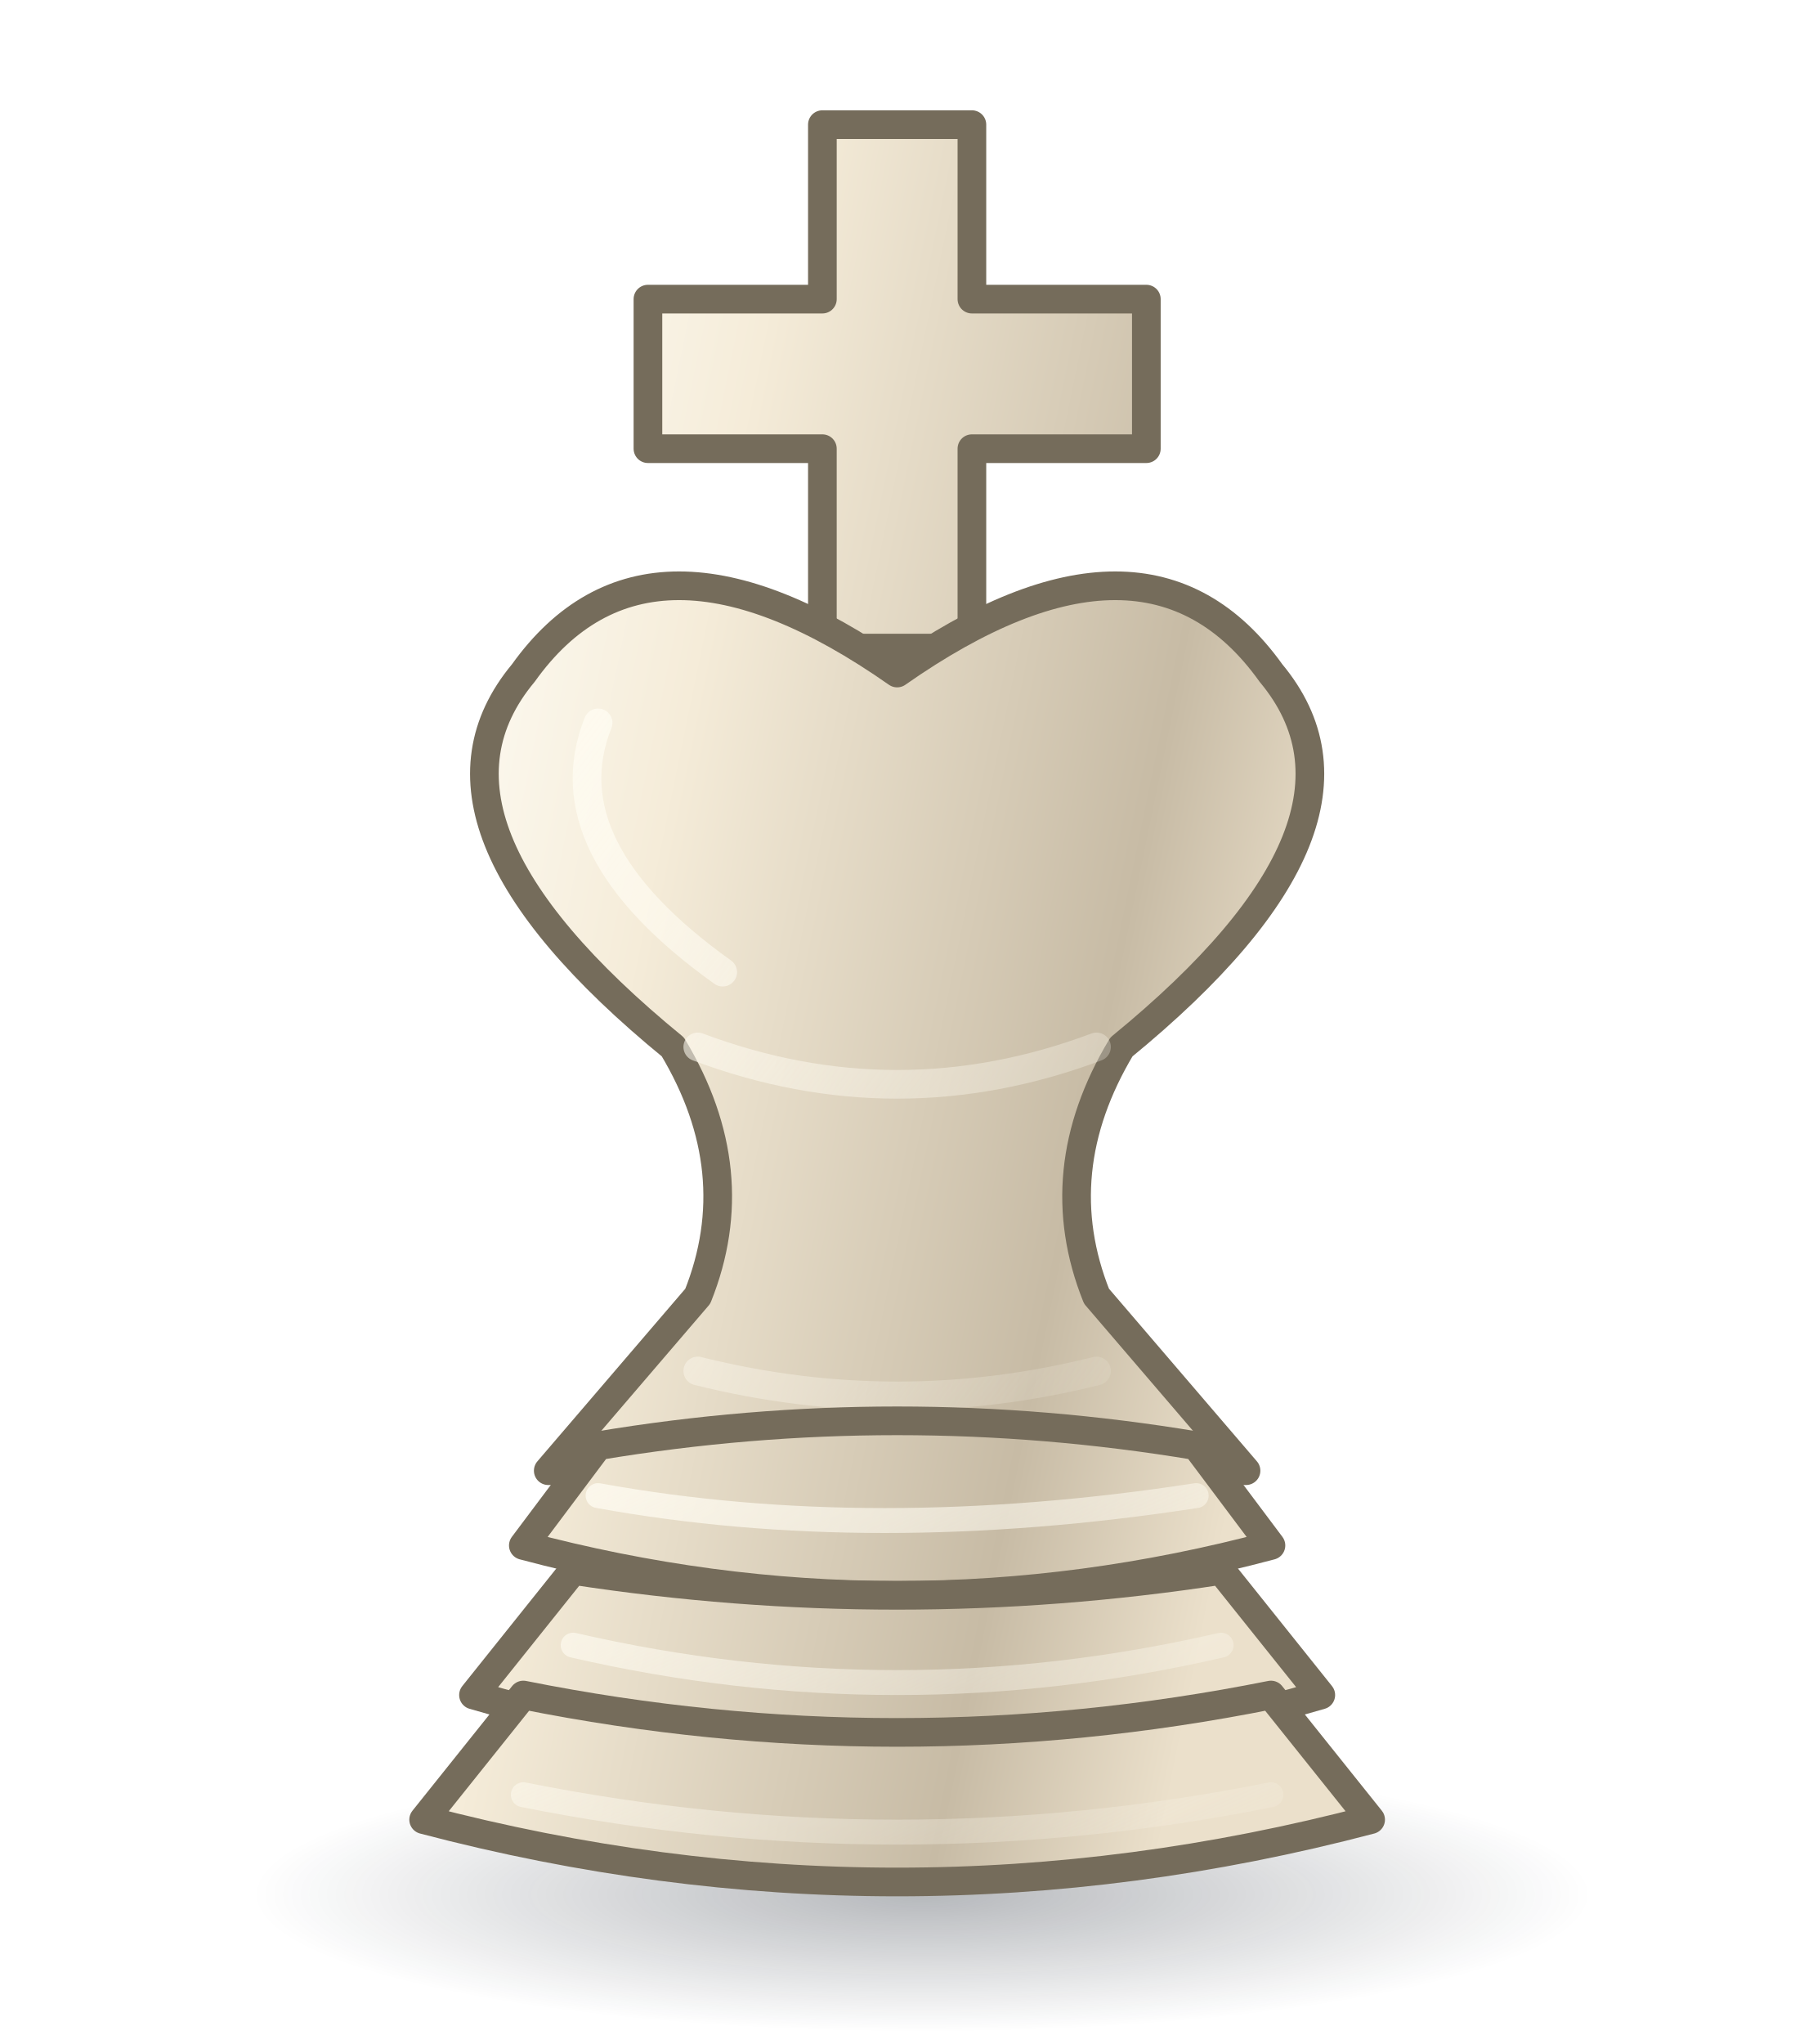
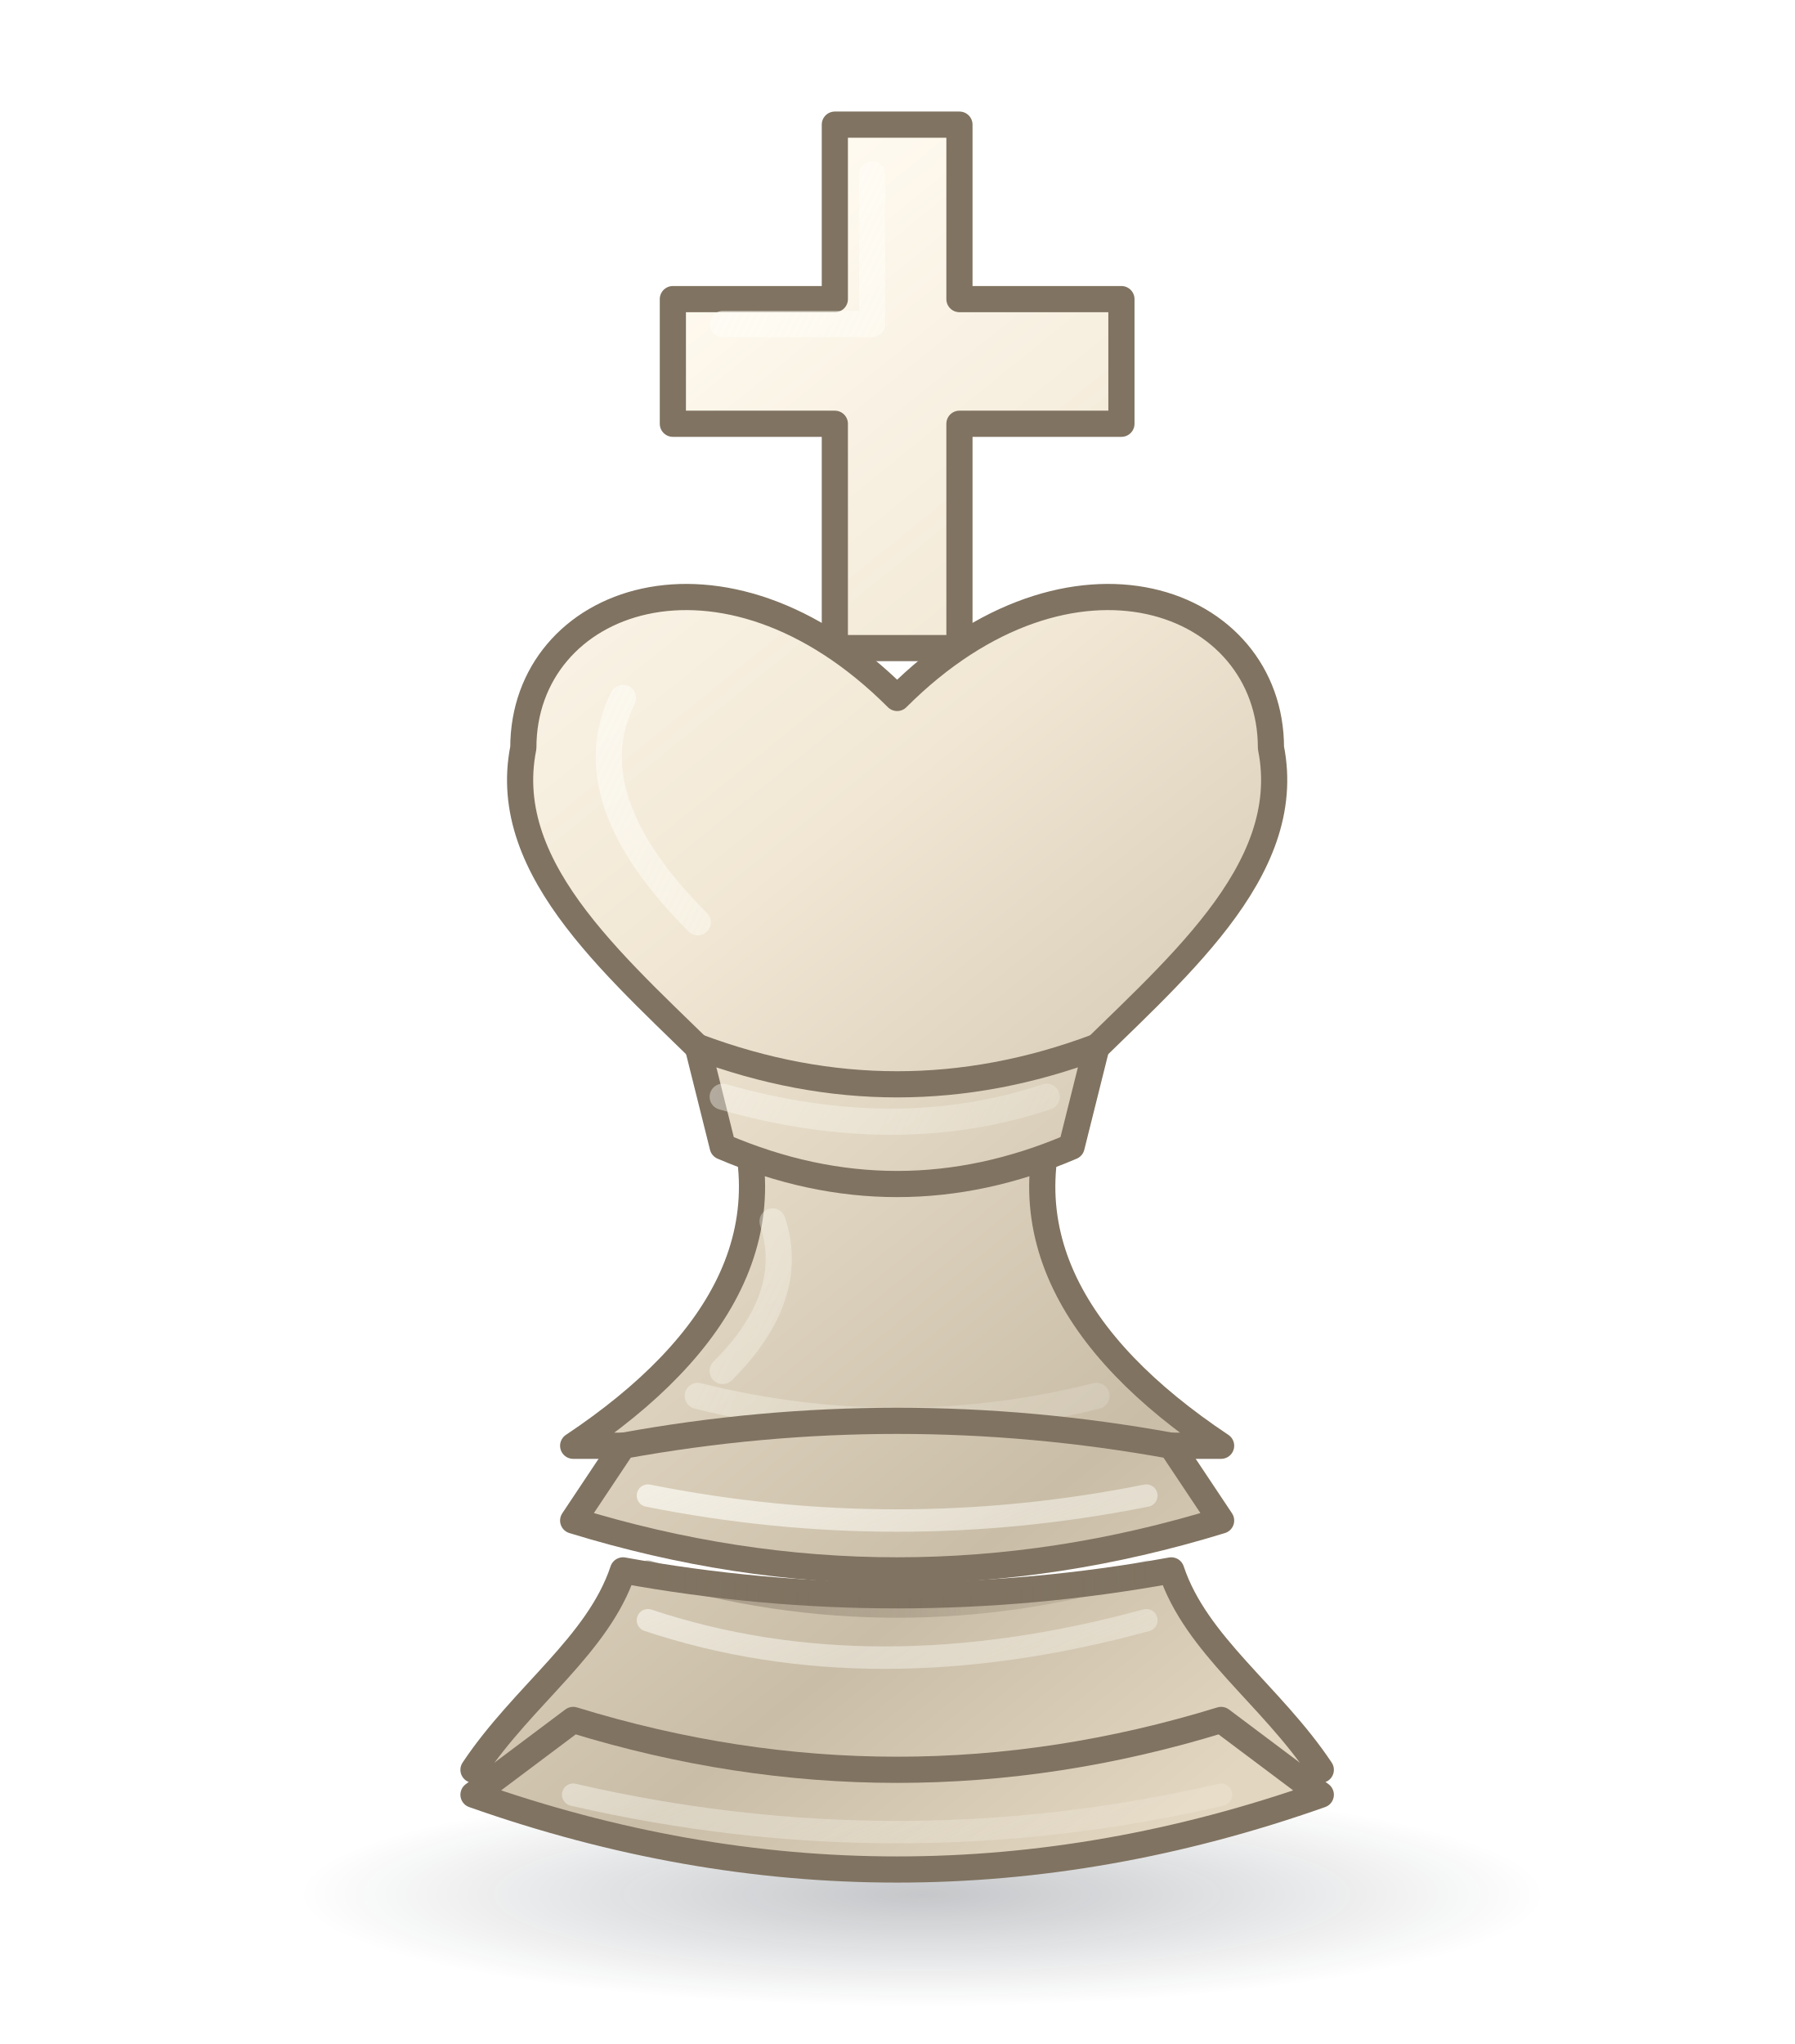
<svg xmlns="http://www.w3.org/2000/svg" viewBox="0 0 72 82">
  <defs>
-     <linearGradient id="body" x1="17" y1="20" x2="56" y2="28" gradientUnits="userSpaceOnUse">
-       <stop offset="0" stop-color="#fffef8" />
-       <stop offset=".3" stop-color="#f5ecd9" />
-       <stop offset=".78" stop-color="#c7bba5" />
-       <stop offset="1" stop-color="#ebe0cb" />
+     <linearGradient id="body" x1="19" y1="18" x2="57" y2="65" gradientUnits="userSpaceOnUse">
+       <stop stop-color="#fffaf0" />
+       <stop offset=".34" stop-color="#f1e7d4" />
+       <stop offset=".78" stop-color="#c9bda7" />
+       <stop offset="1" stop-color="#e2d6c0" />
    </linearGradient>
-     <radialGradient id="sphere" cx=".32" cy=".25" r=".8">
-       <stop stop-color="#fffefb" />
-       <stop offset=".55" stop-color="#eee2ce" />
-       <stop offset="1" stop-color="#bdaf95" />
+     <radialGradient id="sphere" cx=".32" cy=".24" r=".83">
+       <stop stop-color="#fffdf6" />
+       <stop offset=".56" stop-color="#eee1cb" />
+       <stop offset="1" stop-color="#beb097" />
    </radialGradient>
-     <linearGradient id="rim" x1="0" y1="0" x2="1" y2="1">
-       <stop stop-color="#fffcf2" stop-opacity=".8" />
-       <stop offset="1" stop-color="#fffcf2" stop-opacity=".12" />
+     <linearGradient id="rim" x1="0" y1="0" x2=".8" y2="1">
+       <stop stop-color="#fffef8" stop-opacity=".7" />
+       <stop offset="1" stop-color="#fffef8" stop-opacity=".16" />
+     </linearGradient>
+     <linearGradient id="shade">
+       <stop stop-color="#807361" stop-opacity=".5" />
+       <stop offset="1" stop-color="#807361" stop-opacity=".15" />
    </linearGradient>
    <linearGradient id="ink">
-       <stop stop-color="#756c5b" />
-       <stop offset="1" stop-color="#756c5b" />
+       <stop stop-color="#807361" />
+       <stop offset="1" stop-color="#807361" />
    </linearGradient>
    <radialGradient id="shadow">
-       <stop stop-color="#0c1420" stop-opacity=".3" />
+       <stop stop-color="#0c1420" stop-opacity=".24" />
      <stop offset="1" stop-color="#0c1420" stop-opacity="0" />
    </radialGradient>
  </defs>
-   <ellipse cx="37" cy="76" rx="27" ry="5.5" fill="url(#shadow)" />
-   <g fill="url(#body)" stroke="#756c5b" stroke-width="1.15" stroke-linejoin="round" stroke-linecap="round">
-     <path d="M33 5 H39 V12 H46 V18 H39 V26 H33 V18 H26 V12 H33 Z" />
-     <path d="M36 27 Q26 20 21 27 Q16 33 27 42 Q30 47 28 52 L22 59 H50 L44 52 Q42 47 45 42 Q56 33 51 27 Q46 20 36 27 Z" />
-     <path d="M24 29 Q22 34 29 39 M28 42 Q36 45 44 42 M28 55 Q36 57 44 55" fill="none" stroke="url(#rim)" />
-     <path d="M24 58 Q36 56 48 58 L51 62 Q36 66 21 62 Z" />
-     <path d="M23 63 Q36 65 49 63 L53 68 Q36 73 19 68 Z" />
-     <path d="M21 68 Q36 71 51 68 L55 73 Q36 78 17 73 Z" />
-     <path d="M24 60 Q35 62 48 60 M23 66 Q36 69 49 66 M21 72 Q36 75 51 72" fill="none" stroke="url(#rim)" stroke-width="1" />
+   <ellipse cx="37" cy="76" rx="25" ry="4.5" fill="url(#shadow)" />
+   <g fill="url(#body)" stroke="#807361" stroke-width="1.05" stroke-linejoin="round" stroke-linecap="round">
+     <path d="M33.5 5 H38.5 V12 H45 V17 H38.5 V26 H33.5 V17 H27 V12 H33.5 Z" />
+     <path d="M36 28 C29 21 21 24 21 30 C20 35 25 39 29 43 C32 49 29 54 23 58 H49 C43 54 40 49 43 43 C47 39 52 35 51 30 C51 24 43 21 36 28 Z" />
+     <path d="M28 42 Q36 45 44 42 L43 46 Q36 49 29 46 Z" />
+     <path d="M35 7 V13 H29 M25 28 Q23 32 28 37 M29 44 Q36 46 42 44 M31 49 Q32 52 29 55 M28 56 Q36 58 44 56" fill="none" stroke="url(#rim)" />
+     <path d="M25 58 Q36 56 47 58 L49 61 Q36 65 23 61 Z" />
+     <path d="M25 63 Q36 65 47 63 C48 66 51 68 53 71 Q36 77 19 71 C21 68 24 66 25 63 Z" />
+     <path d="M23 69 Q36 73 49 69 L53 72 Q36 78 19 72 Z" />
+     <path d="M26 60 Q36 62 46 60 M26 65 Q35 68 46 65 M23 72 Q36 75 49 72" fill="none" stroke="url(#rim)" stroke-width=".9" />
+     <path d="M26 63 Q36 66 46 63" fill="none" stroke="url(#shade)" stroke-width=".8" />
  </g>
</svg>
